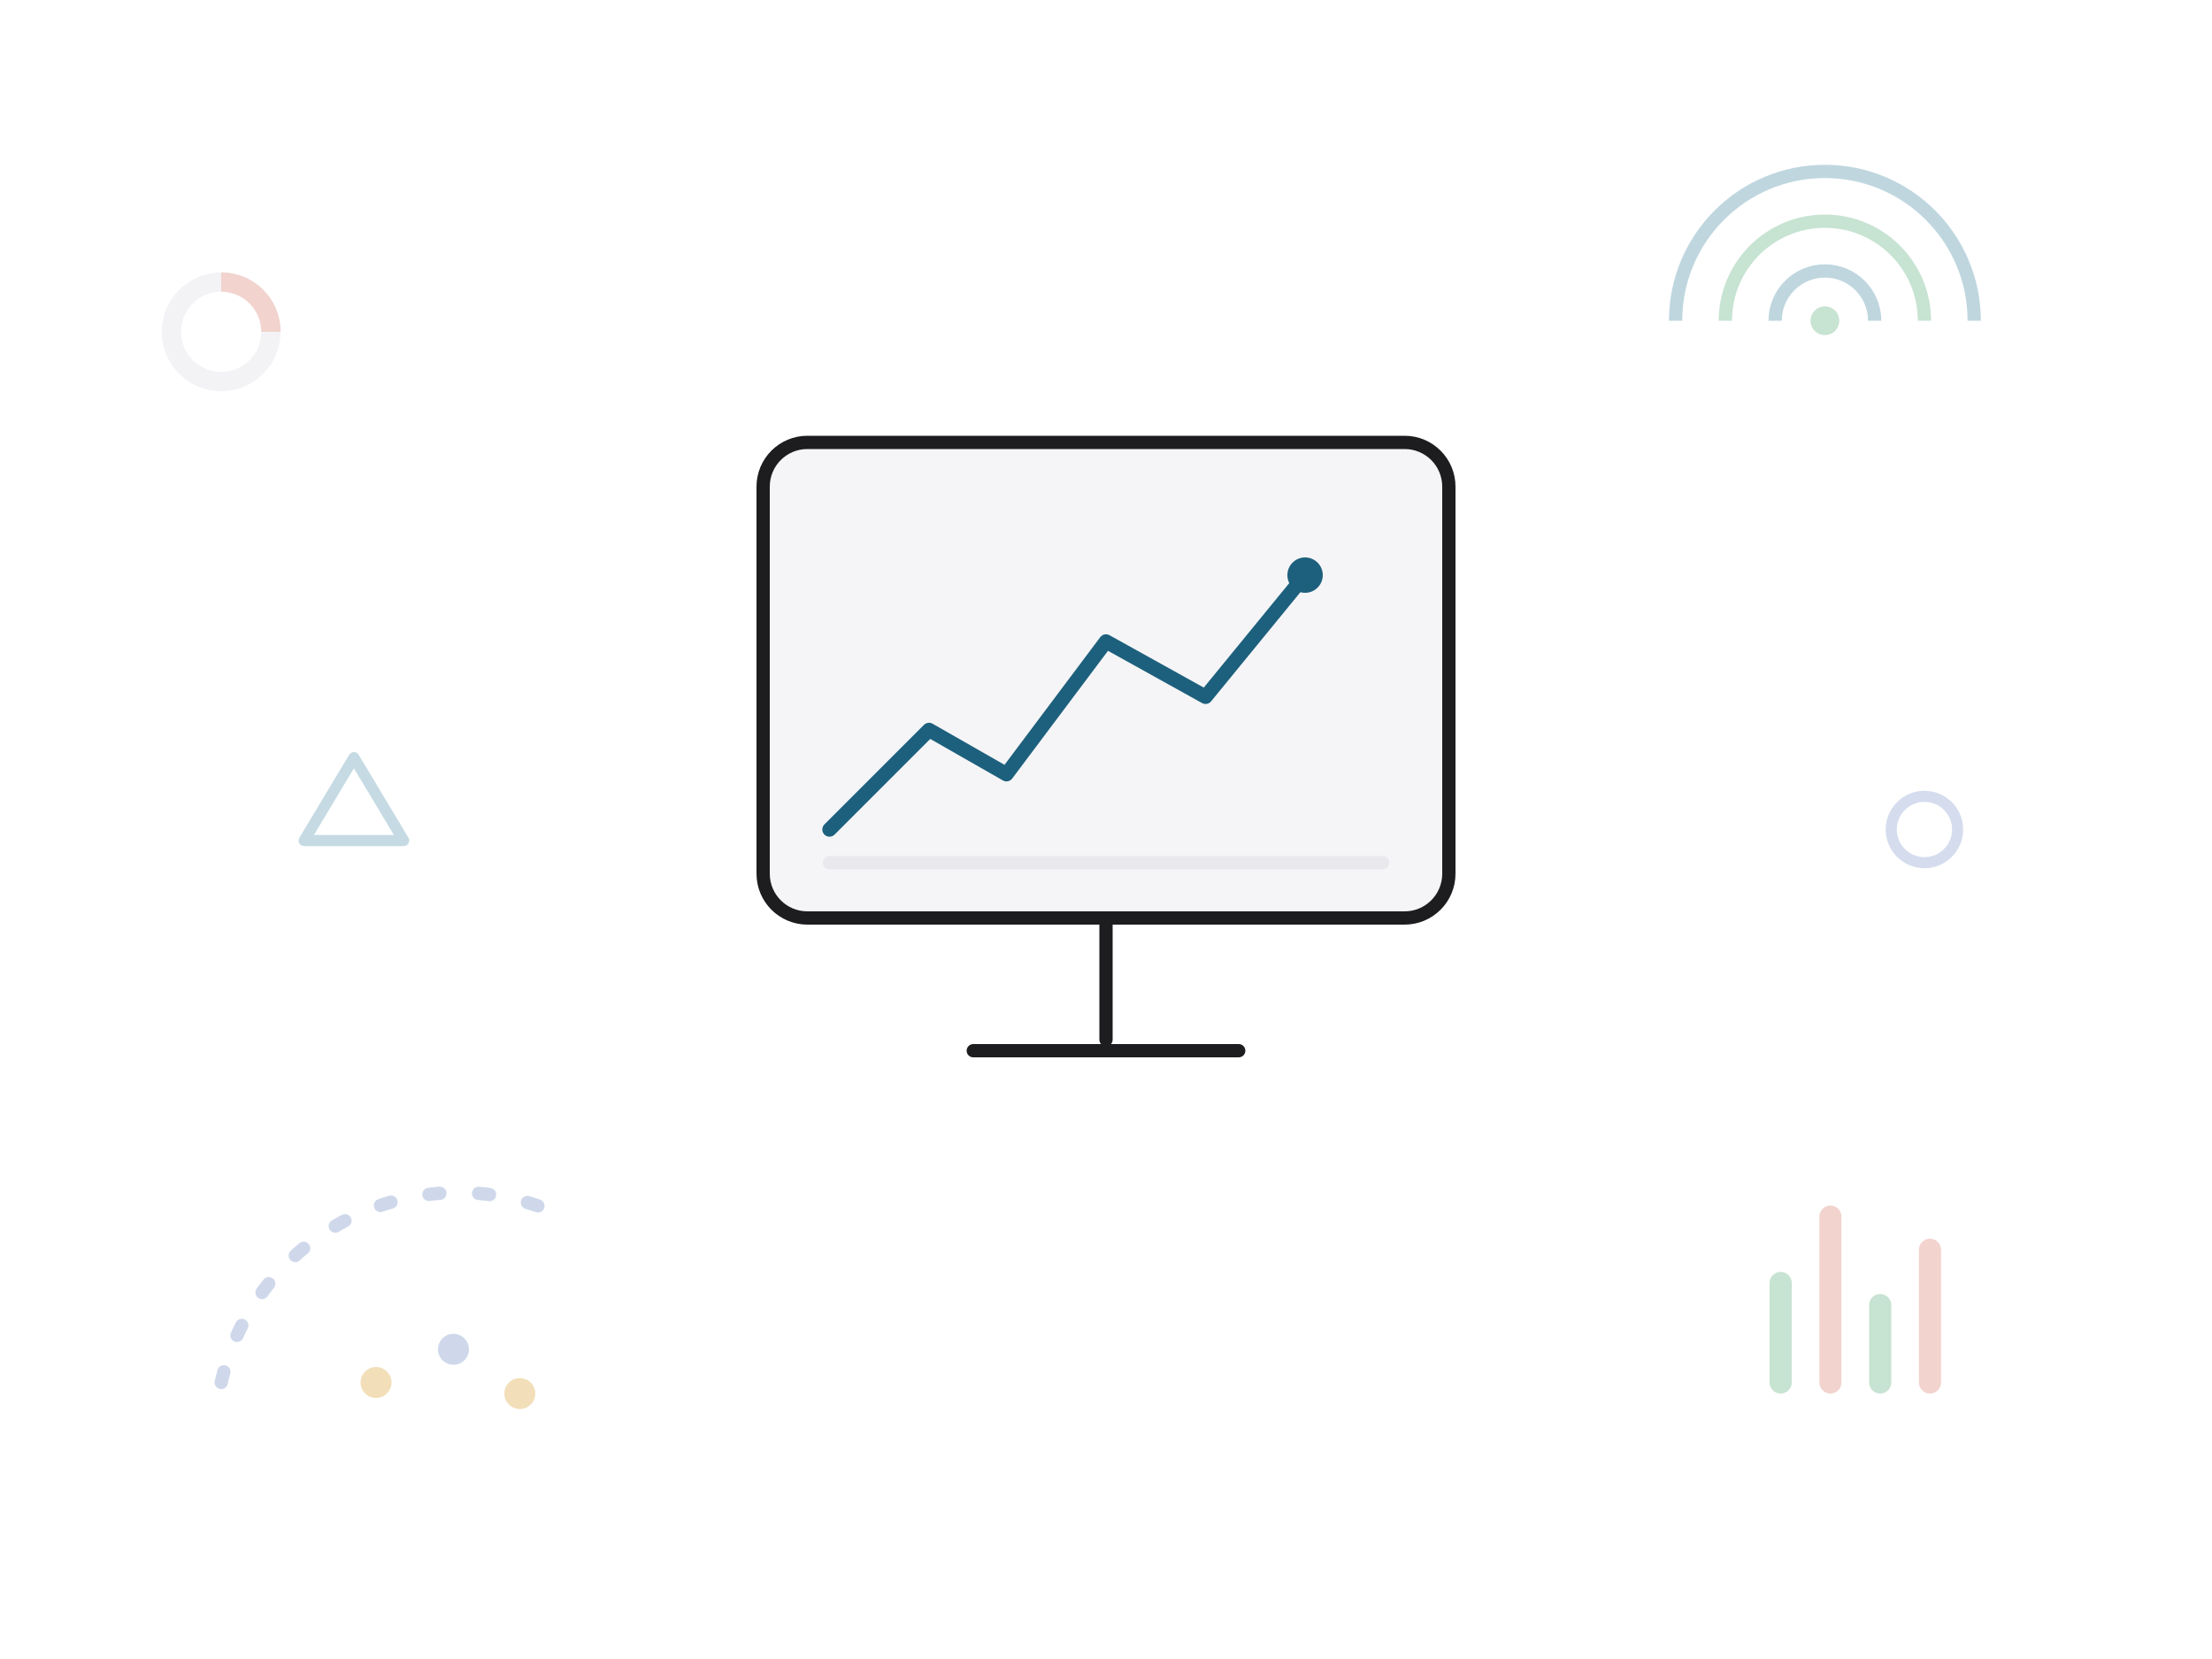
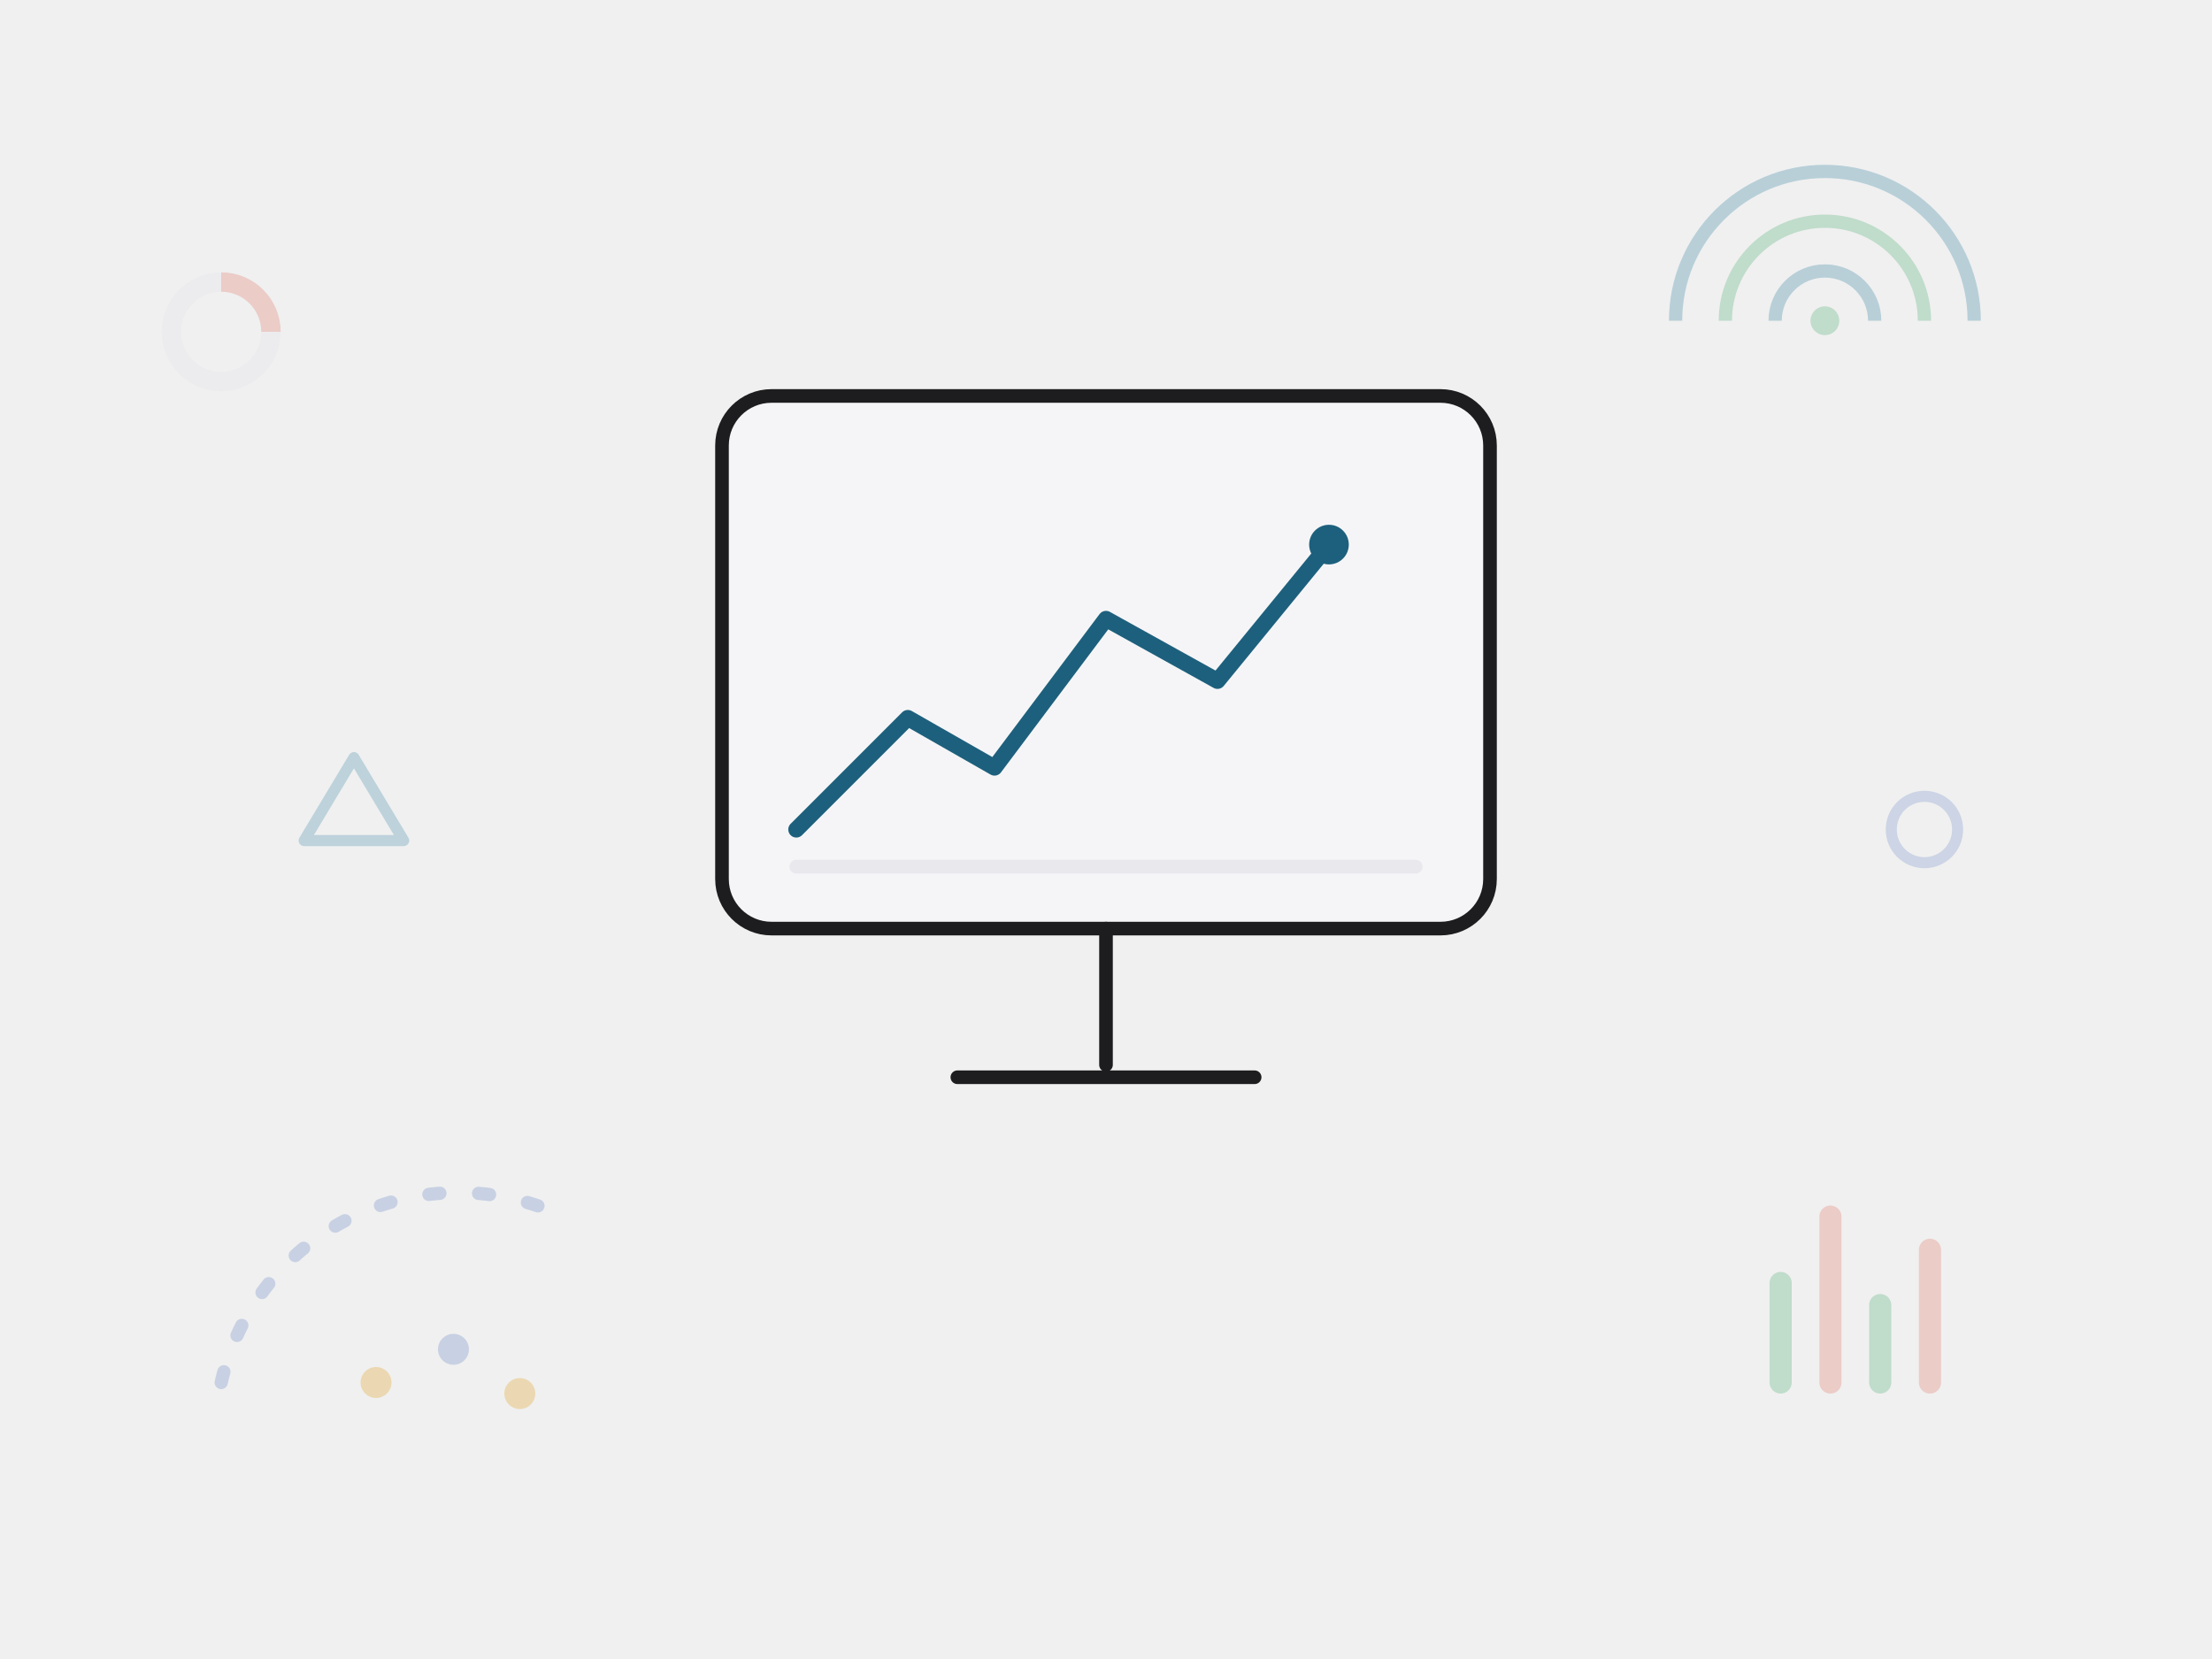
<svg xmlns="http://www.w3.org/2000/svg" width="400" height="300" viewBox="0 0 400 300">
-   <rect width="400" height="300" fill="#ffffff" />
  <g opacity="0.5">
    <g fill="none">
      <circle cx="40" cy="60" r="9" stroke="#e8e8ed" stroke-width="3.5" />
      <path d="M 40 51 A 9 9 0 0 1 49 60" stroke="#e6a79e" stroke-width="3.5" />
    </g>
  </g>
  <g opacity="0.5">
    <g fill="none">
      <path d="M 321 58 A 9 9 0 0 1 339 58" stroke="#7faec0" stroke-width="2.4" />
      <path d="M 312 58 A 18 18 0 0 1 348 58" stroke="#8fc7a6" stroke-width="2.4" />
      <path d="M 303 58 A 27 27 0 0 1 357 58" stroke="#7faec0" stroke-width="2.4" />
      <circle cx="330" cy="58" r="2.6" fill="#8fc7a6" />
    </g>
  </g>
  <g opacity="0.5">
    <path d="M 40 250 A 44 44 0 0 1 102 220" fill="none" stroke="#9fb2d6" stroke-width="2.4" stroke-dasharray="2 7" stroke-linecap="round" />
    <circle cx="68" cy="250" r="2.8" fill="#e6bf73" />
    <circle cx="82" cy="244" r="2.8" fill="#9fb2d6" />
    <circle cx="94" cy="252" r="2.8" fill="#e6bf73" />
  </g>
  <g opacity="0.5">
    <g stroke-linecap="round">
      <line x1="322" y1="250" x2="322" y2="232" stroke="#8fc7a6" stroke-width="4" />
      <line x1="331" y1="250" x2="331" y2="220" stroke="#e6a79e" stroke-width="4" />
      <line x1="340" y1="250" x2="340" y2="236" stroke="#8fc7a6" stroke-width="4" />
      <line x1="349" y1="250" x2="349" y2="226" stroke="#e6a79e" stroke-width="4" />
    </g>
  </g>
  <g opacity="0.45">
    <path d="M 64 137 l 9 15 l -18 0 z" fill="none" stroke="#7faec0" stroke-width="2" stroke-linejoin="round" />
  </g>
  <g opacity="0.45">
    <circle cx="348" cy="150" r="6" fill="none" stroke="#9fb2d6" stroke-width="2" />
  </g>
-   <g fill="none" stroke="#1d1d1f" stroke-width="2.4" stroke-linecap="round" stroke-linejoin="round">
+   <g transform="translate(200 150) scale(1.12) translate(-200 -150)" fill="none" stroke="#1d1d1f" stroke-width="2.2" stroke-linecap="round" stroke-linejoin="round">
    <rect x="138" y="80" width="124" height="86" rx="8" fill="#f5f5f7" />
    <polyline points="150,150 168,132 182,140 200,116 218,126 236,104" stroke="#1d607d" stroke-width="2.6" />
    <circle cx="236" cy="104" r="3.2" fill="#1d607d" stroke="none" />
    <line x1="150" y1="156" x2="250" y2="156" stroke="#e8e8ed" />
    <line x1="200" y1="166" x2="200" y2="188" />
    <line x1="176" y1="190" x2="224" y2="190" />
  </g>
</svg>
